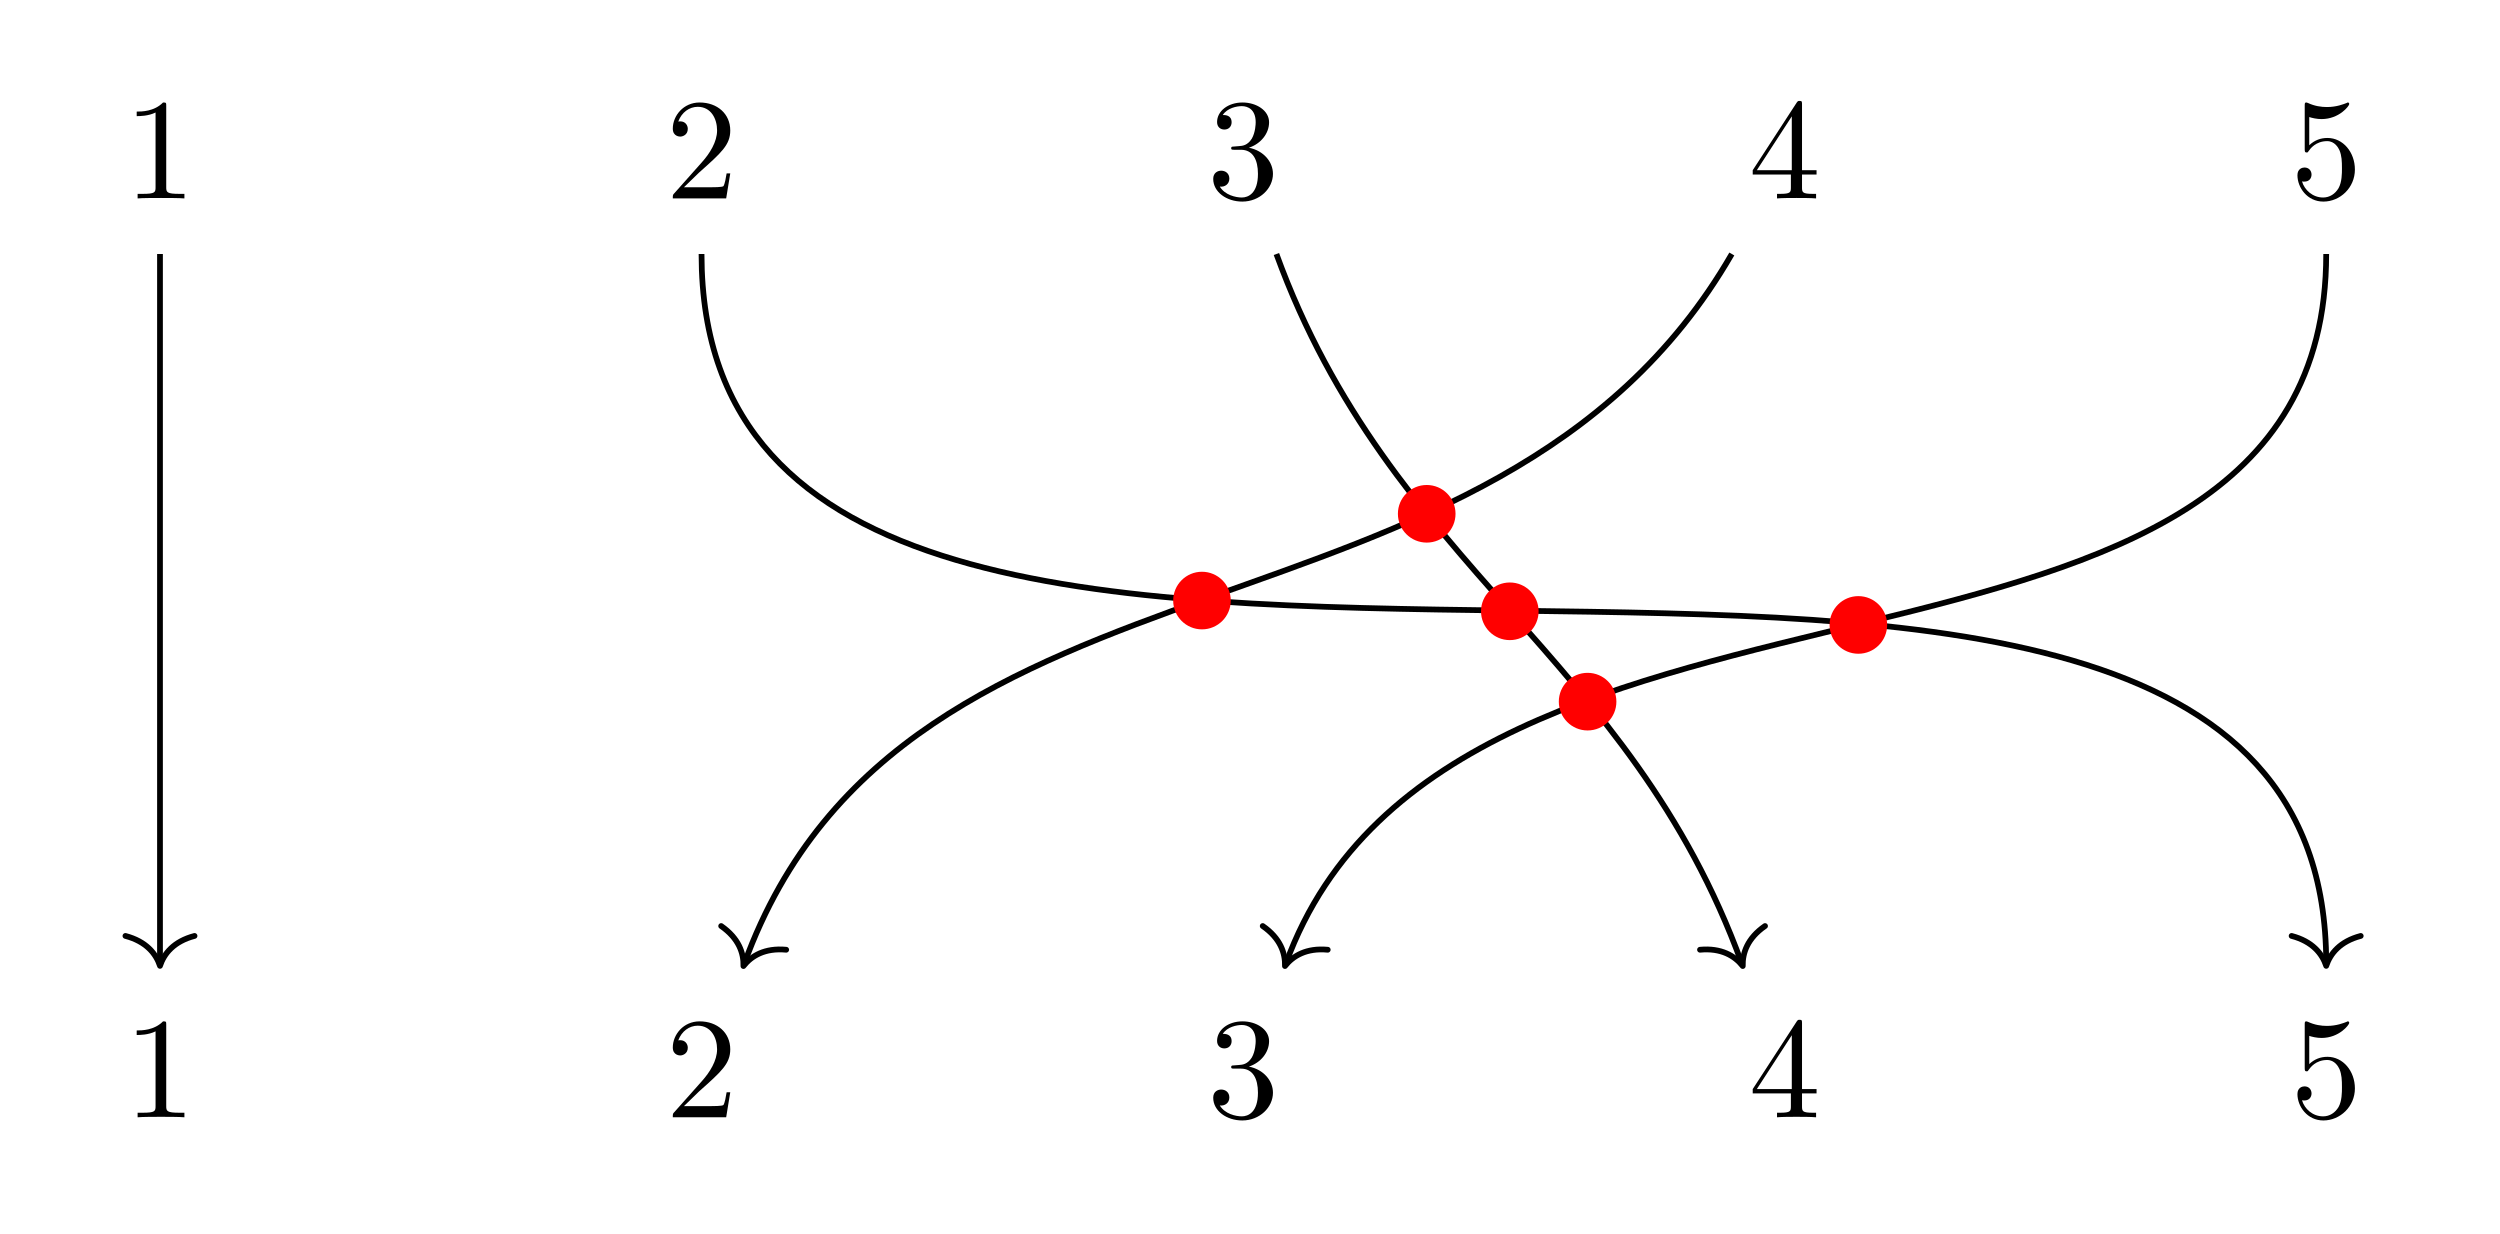
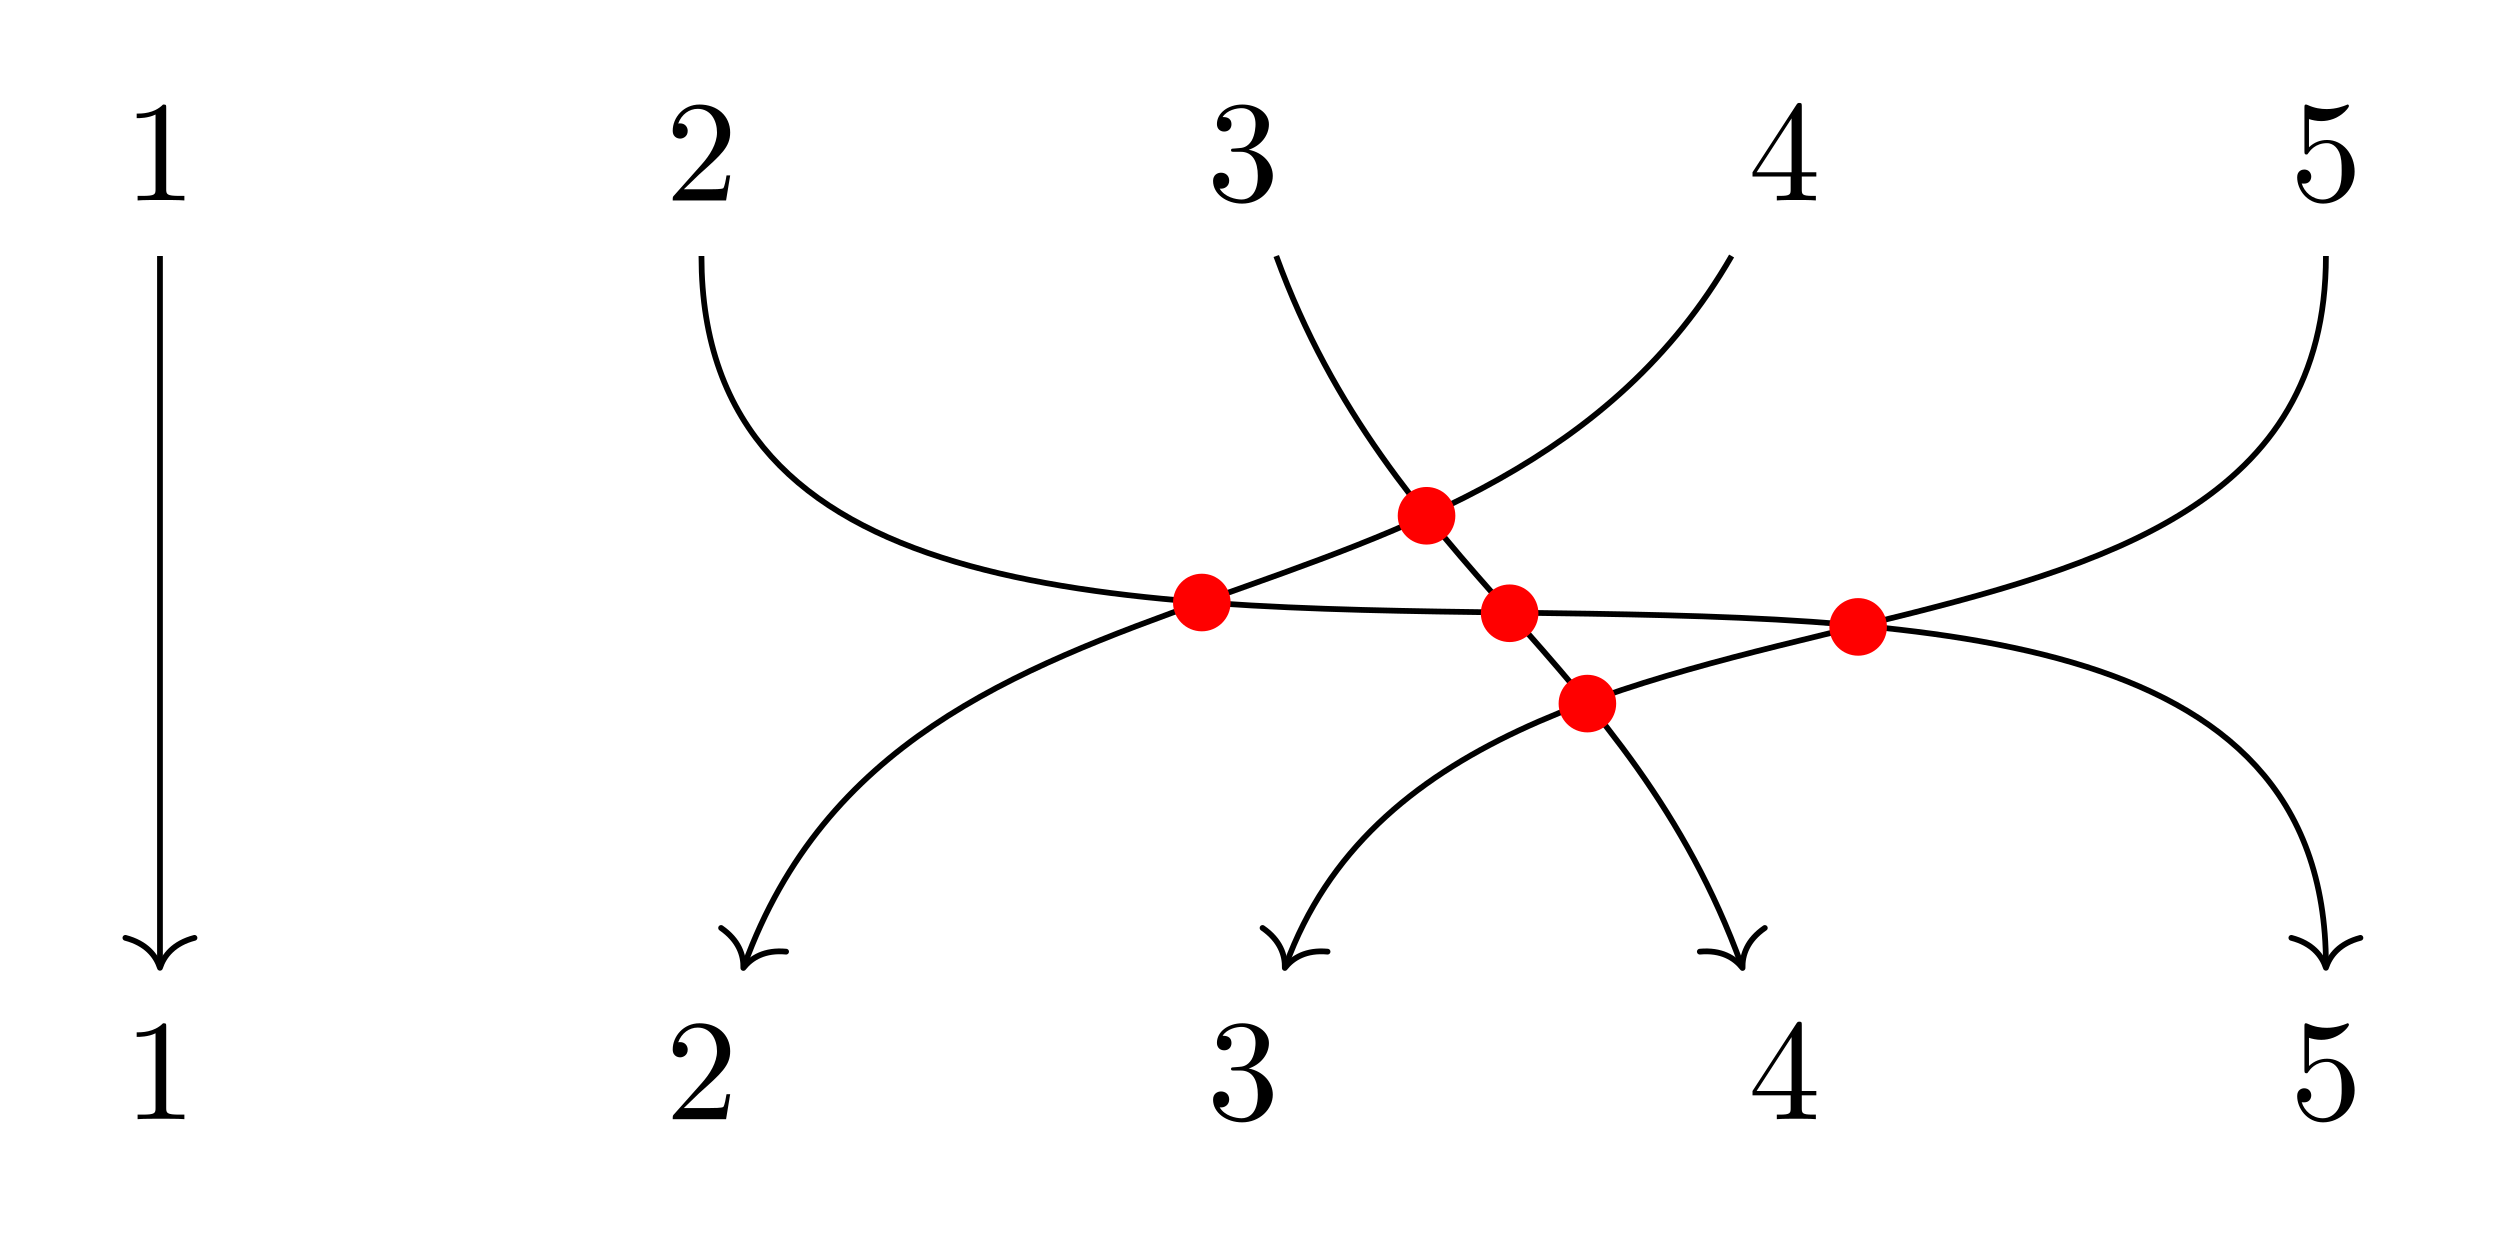
- <svg xmlns="http://www.w3.org/2000/svg" width="608pt" height="300pt" viewBox="0 0 608 300" version="1.1">
+ <svg xmlns="http://www.w3.org/2000/svg" width="608px" height="300px" viewBox="0 0 608 300" version="1.1">
  <g id="surface1">
-     <path style=" stroke:none;fill-rule:nonzero;fill:rgb(0%,0%,0%);fill-opacity:1;" d="M 40.426 25.812 C 40.426 24.984 40.426 24.926 39.652 24.926 C 37.5 27.137 34.406 27.137 33.246 27.137 L 33.246 28.242 C 33.965 28.242 36.062 28.242 37.832 27.359 L 37.832 45.492 C 37.832 46.762 37.777 47.148 34.629 47.148 L 33.469 47.148 L 33.469 48.254 C 34.684 48.145 37.777 48.145 39.156 48.145 C 40.539 48.145 43.574 48.145 44.848 48.254 L 44.848 47.148 L 43.688 47.148 C 40.539 47.148 40.426 46.762 40.426 45.492 Z M 40.426 25.812 " />
-     <path style=" stroke:none;fill-rule:nonzero;fill:rgb(0%,0%,0%);fill-opacity:1;" d="M 166.332 45.547 L 170.031 41.953 C 175.5 37.09 177.598 35.211 177.598 31.727 C 177.598 27.691 174.449 24.926 170.141 24.926 C 166.219 24.926 163.625 28.133 163.625 31.285 C 163.625 33.219 165.336 33.219 165.445 33.219 C 166.055 33.219 167.27 32.777 167.27 31.34 C 167.27 30.457 166.66 29.516 165.445 29.516 C 165.172 29.516 165.059 29.516 164.949 29.57 C 165.777 27.305 167.656 25.977 169.699 25.977 C 172.902 25.977 174.395 28.852 174.395 31.727 C 174.395 34.492 172.629 37.309 170.695 39.465 L 164.012 46.984 C 163.625 47.371 163.625 47.426 163.625 48.254 L 176.605 48.254 L 177.598 42.176 L 176.715 42.176 C 176.547 43.223 176.273 44.773 175.941 45.27 C 175.664 45.547 173.398 45.547 172.629 45.547 Z M 166.332 45.547 " />
-     <path style=" stroke:none;fill-rule:nonzero;fill:rgb(0%,0%,0%);fill-opacity:1;" d="M 303.727 35.926 C 306.598 34.988 308.641 32.5 308.641 29.738 C 308.641 26.863 305.547 24.926 302.18 24.926 C 298.645 24.926 295.992 27.027 295.992 29.68 C 295.992 30.844 296.766 31.504 297.762 31.504 C 298.863 31.504 299.527 30.73 299.527 29.738 C 299.527 27.969 297.926 27.969 297.375 27.969 C 298.477 26.254 300.797 25.812 302.012 25.812 C 303.449 25.812 305.383 26.586 305.383 29.738 C 305.383 30.125 305.328 32.168 304.445 33.715 C 303.395 35.375 302.18 35.484 301.297 35.539 C 301.02 35.539 300.191 35.652 299.914 35.652 C 299.637 35.652 299.418 35.707 299.418 36.039 C 299.418 36.426 299.637 36.426 300.246 36.426 L 301.793 36.426 C 304.664 36.426 305.934 38.801 305.934 42.285 C 305.934 47.039 303.559 48.035 302.012 48.035 C 300.523 48.035 297.871 47.426 296.656 45.379 C 297.871 45.547 298.977 44.773 298.977 43.445 C 298.977 42.176 298.035 41.512 296.988 41.512 C 296.16 41.512 295.055 42.008 295.055 43.5 C 295.055 46.707 298.312 49.027 302.125 49.027 C 306.375 49.027 309.582 45.82 309.582 42.285 C 309.582 39.41 307.371 36.645 303.727 35.926 Z M 303.727 35.926 " />
-     <path style=" stroke:none;fill-rule:nonzero;fill:rgb(0%,0%,0%);fill-opacity:1;" d="M 435.543 42.449 L 435.543 45.547 C 435.543 46.762 435.488 47.148 432.891 47.148 L 432.172 47.148 L 432.172 48.254 C 433.609 48.145 435.43 48.145 436.867 48.145 C 438.359 48.145 440.238 48.145 441.672 48.254 L 441.672 47.148 L 440.898 47.148 C 438.305 47.148 438.25 46.762 438.25 45.547 L 438.25 42.449 L 441.785 42.449 L 441.785 41.398 L 438.25 41.398 L 438.25 25.426 C 438.25 24.762 438.25 24.539 437.695 24.539 C 437.363 24.539 437.254 24.539 436.977 24.926 L 426.262 41.398 L 426.262 42.449 Z M 435.762 41.398 L 427.258 41.398 L 435.762 28.301 Z M 435.762 41.398 " />
-     <path style=" stroke:none;fill-rule:nonzero;fill:rgb(0%,0%,0%);fill-opacity:1;" d="M 572.711 41.234 C 572.711 37.031 569.84 33.551 566.031 33.551 C 564.371 33.551 562.883 34.102 561.609 35.32 L 561.609 28.465 C 562.273 28.688 563.434 28.961 564.594 28.961 C 568.902 28.961 571.332 25.758 571.332 25.312 C 571.332 25.094 571.223 24.926 571 24.926 C 570.945 24.926 570.891 24.926 570.723 25.039 C 570.008 25.312 568.293 26.031 565.918 26.031 C 564.539 26.031 562.938 25.812 561.281 25.039 C 561.004 24.926 560.949 24.926 560.836 24.926 C 560.508 24.926 560.508 25.203 560.508 25.812 L 560.508 36.148 C 560.508 36.812 560.508 37.09 561.004 37.09 C 561.223 37.09 561.336 36.977 561.445 36.758 C 561.832 36.203 563.156 34.324 565.973 34.324 C 567.797 34.324 568.68 35.926 568.957 36.535 C 569.508 37.863 569.562 39.188 569.562 40.957 C 569.562 42.176 569.562 44.273 568.734 45.766 C 567.906 47.148 566.582 48.035 564.98 48.035 C 562.438 48.035 560.449 46.211 559.844 44.109 C 559.953 44.164 560.062 44.164 560.449 44.164 C 561.609 44.164 562.164 43.336 562.164 42.449 C 562.164 41.621 561.609 40.738 560.449 40.738 C 559.953 40.738 558.738 41.012 558.738 42.617 C 558.738 45.602 561.113 49.027 565.035 49.027 C 569.121 49.027 572.711 45.656 572.711 41.234 Z M 572.711 41.234 " />
-     <path style=" stroke:none;fill-rule:nonzero;fill:rgb(0%,0%,0%);fill-opacity:1;" d="M 40.426 249.277 C 40.426 248.449 40.426 248.395 39.652 248.395 C 37.5 250.605 34.406 250.605 33.246 250.605 L 33.246 251.711 C 33.965 251.711 36.062 251.711 37.832 250.824 L 37.832 268.957 C 37.832 270.227 37.777 270.617 34.629 270.617 L 33.469 270.617 L 33.469 271.723 C 34.684 271.609 37.777 271.609 39.156 271.609 C 40.539 271.609 43.574 271.609 44.848 271.723 L 44.848 270.617 L 43.688 270.617 C 40.539 270.617 40.426 270.227 40.426 268.957 Z M 40.426 249.277 " />
-     <path style=" stroke:none;fill-rule:nonzero;fill:rgb(0%,0%,0%);fill-opacity:1;" d="M 166.332 269.012 L 170.031 265.418 C 175.5 260.555 177.598 258.676 177.598 255.191 C 177.598 251.156 174.449 248.395 170.141 248.395 C 166.219 248.395 163.625 251.602 163.625 254.75 C 163.625 256.684 165.336 256.684 165.445 256.684 C 166.055 256.684 167.27 256.242 167.27 254.805 C 167.27 253.922 166.66 252.98 165.445 252.98 C 165.172 252.98 165.059 252.98 164.949 253.039 C 165.777 250.77 167.656 249.445 169.699 249.445 C 172.902 249.445 174.395 252.32 174.395 255.191 C 174.395 257.957 172.629 260.777 170.695 262.934 L 164.012 270.449 C 163.625 270.836 163.625 270.891 163.625 271.723 L 176.605 271.723 L 177.598 265.641 L 176.715 265.641 C 176.547 266.691 176.273 268.238 175.941 268.734 C 175.664 269.012 173.398 269.012 172.629 269.012 Z M 166.332 269.012 " />
-     <path style=" stroke:none;fill-rule:nonzero;fill:rgb(0%,0%,0%);fill-opacity:1;" d="M 303.727 259.395 C 306.598 258.453 308.641 255.969 308.641 253.203 C 308.641 250.328 305.547 248.395 302.18 248.395 C 298.645 248.395 295.992 250.496 295.992 253.148 C 295.992 254.309 296.766 254.973 297.762 254.973 C 298.863 254.973 299.527 254.199 299.527 253.203 C 299.527 251.434 297.926 251.434 297.375 251.434 C 298.477 249.719 300.797 249.277 302.012 249.277 C 303.449 249.277 305.383 250.051 305.383 253.203 C 305.383 253.59 305.328 255.637 304.445 257.184 C 303.395 258.84 302.18 258.953 301.297 259.008 C 301.02 259.008 300.191 259.117 299.914 259.117 C 299.637 259.117 299.418 259.172 299.418 259.504 C 299.418 259.891 299.637 259.891 300.246 259.891 L 301.793 259.891 C 304.664 259.891 305.934 262.27 305.934 265.75 C 305.934 270.504 303.559 271.5 302.012 271.5 C 300.523 271.5 297.871 270.891 296.656 268.848 C 297.871 269.012 298.977 268.238 298.977 266.91 C 298.977 265.641 298.035 264.977 296.988 264.977 C 296.16 264.977 295.055 265.473 295.055 266.969 C 295.055 270.172 298.312 272.496 302.125 272.496 C 306.375 272.496 309.582 269.289 309.582 265.75 C 309.582 262.875 307.371 260.113 303.727 259.395 Z M 303.727 259.395 " />
-     <path style=" stroke:none;fill-rule:nonzero;fill:rgb(0%,0%,0%);fill-opacity:1;" d="M 435.543 265.918 L 435.543 269.012 C 435.543 270.227 435.488 270.617 432.891 270.617 L 432.172 270.617 L 432.172 271.723 C 433.609 271.609 435.43 271.609 436.867 271.609 C 438.359 271.609 440.238 271.609 441.672 271.723 L 441.672 270.617 L 440.898 270.617 C 438.305 270.617 438.25 270.227 438.25 269.012 L 438.25 265.918 L 441.785 265.918 L 441.785 264.867 L 438.25 264.867 L 438.25 248.891 C 438.25 248.227 438.25 248.008 437.695 248.008 C 437.363 248.008 437.254 248.008 436.977 248.395 L 426.262 264.867 L 426.262 265.918 Z M 435.762 264.867 L 427.258 264.867 L 435.762 251.766 Z M 435.762 264.867 " />
-     <path style=" stroke:none;fill-rule:nonzero;fill:rgb(0%,0%,0%);fill-opacity:1;" d="M 572.711 264.699 C 572.711 260.5 569.84 257.016 566.031 257.016 C 564.371 257.016 562.883 257.57 561.609 258.785 L 561.609 251.93 C 562.273 252.152 563.434 252.43 564.594 252.43 C 568.902 252.43 571.332 249.223 571.332 248.781 C 571.332 248.559 571.223 248.395 571 248.395 C 570.945 248.395 570.891 248.395 570.723 248.504 C 570.008 248.781 568.293 249.5 565.918 249.5 C 564.539 249.5 562.938 249.277 561.281 248.504 C 561.004 248.395 560.949 248.395 560.836 248.395 C 560.508 248.395 560.508 248.672 560.508 249.277 L 560.508 259.613 C 560.508 260.277 560.508 260.555 561.004 260.555 C 561.223 260.555 561.336 260.445 561.445 260.223 C 561.832 259.672 563.156 257.789 565.973 257.789 C 567.797 257.789 568.68 259.395 568.957 260.004 C 569.508 261.328 569.562 262.656 569.562 264.426 C 569.562 265.641 569.562 267.742 568.734 269.234 C 567.906 270.617 566.582 271.5 564.98 271.5 C 562.438 271.5 560.449 269.676 559.844 267.574 C 559.953 267.629 560.062 267.629 560.449 267.629 C 561.609 267.629 562.164 266.801 562.164 265.918 C 562.164 265.086 561.609 264.203 560.449 264.203 C 559.953 264.203 558.738 264.48 558.738 266.082 C 558.738 269.066 561.113 272.496 565.035 272.496 C 569.121 272.496 572.711 269.121 572.711 264.699 Z M 572.711 264.699 " />
-     <path style="fill:none;stroke-width:0.398;stroke-linecap:butt;stroke-linejoin:miter;stroke:rgb(0%,0%,0%);stroke-opacity:1;stroke-miterlimit:10;" d="M -74.941 57.192 L -74.941 8.172 " transform="matrix(3.51488,0,0,-3.517716,302.3183,262.9582)" />
-     <path style="fill:none;stroke-width:0.398;stroke-linecap:round;stroke-linejoin:round;stroke:rgb(0%,0%,0%);stroke-opacity:1;stroke-miterlimit:10;" d="M -2.072 2.391 C -1.695 0.956 -0.851 0.28 -0.002 0.001 C -0.851 -0.278 -1.695 -0.957 -2.072 -2.39 " transform="matrix(0,3.517716,3.51488,0,38.9061,234.9068)" />
-     <path style="fill:none;stroke-width:0.398;stroke-linecap:butt;stroke-linejoin:miter;stroke:rgb(0%,0%,0%);stroke-opacity:1;stroke-miterlimit:10;" d="M -37.471 57.192 C -37.471 9.454 74.943 55.515 74.943 8.172 " transform="matrix(3.51488,0,0,-3.517716,302.3183,262.9582)" />
-     <path style="fill:none;stroke-width:0.398;stroke-linecap:round;stroke-linejoin:round;stroke:rgb(0%,0%,0%);stroke-opacity:1;stroke-miterlimit:10;" d="M -2.072 2.389 C -1.695 0.956 -0.851 0.28 -0.002 0.001 C -0.851 -0.278 -1.695 -0.958 -2.072 -2.392 " transform="matrix(0,3.517716,3.51488,0,565.7306,234.9068)" />
-     <path style="fill:none;stroke-width:0.398;stroke-linecap:butt;stroke-linejoin:miter;stroke:rgb(0%,0%,0%);stroke-opacity:1;stroke-miterlimit:10;" d="M 2.305 57.192 C 10.186 35.546 26.764 29.422 34.503 8.149 " transform="matrix(3.51488,0,0,-3.517716,302.3183,262.9582)" />
-     <path style="fill:none;stroke-width:0.398;stroke-linecap:round;stroke-linejoin:round;stroke:rgb(0%,0%,0%);stroke-opacity:1;stroke-miterlimit:10;" d="M -2.071 2.392 C -1.696 0.957 -0.848 0.281 -0.002 0.001 C -0.85 -0.278 -1.694 -0.956 -2.07 -2.39 " transform="matrix(1.20367,3.309785,3.307117,-1.204642,423.8379,234.9482)" />
-     <path style="fill:none;stroke-width:0.398;stroke-linecap:butt;stroke-linejoin:miter;stroke:rgb(0%,0%,0%);stroke-opacity:1;stroke-miterlimit:10;" d="M 33.816 57.192 C 17.32 28.624 -23.36 38.772 -34.505 8.149 " transform="matrix(3.51488,0,0,-3.517716,302.3183,262.9582)" />
-     <path style="fill:none;stroke-width:0.398;stroke-linecap:round;stroke-linejoin:round;stroke:rgb(0%,0%,0%);stroke-opacity:1;stroke-miterlimit:10;" d="M -2.071 2.392 C -1.694 0.955 -0.851 0.28 -0.002 0.001 C -0.849 -0.278 -1.691 -0.956 -2.072 -2.39 " transform="matrix(-1.203635,3.309785,3.307117,1.204606,180.7987,234.9482)" />
-     <path style="fill:none;stroke-width:0.398;stroke-linecap:butt;stroke-linejoin:miter;stroke:rgb(0%,0%,0%);stroke-opacity:1;stroke-miterlimit:10;" d="M 74.943 57.192 C 74.943 23.101 14.491 39.809 2.966 8.149 " transform="matrix(3.51488,0,0,-3.517716,302.3183,262.9582)" />
-     <path style="fill:none;stroke-width:0.398;stroke-linecap:round;stroke-linejoin:round;stroke:rgb(0%,0%,0%);stroke-opacity:1;stroke-miterlimit:10;" d="M -2.07 2.391 C -1.695 0.957 -0.851 0.279 -0.002 -0.001 C -0.848 -0.279 -1.696 -0.955 -2.072 -2.39 " transform="matrix(-1.20367,3.309785,3.307117,1.204642,312.5049,234.9482)" />
-     <path style=" stroke:none;fill-rule:nonzero;fill:rgb(100%,0%,0%);fill-opacity:1;" d="M 374.188 148.668 C 374.188 144.797 371.051 141.66 367.188 141.66 C 363.32 141.66 360.184 144.797 360.184 148.668 C 360.184 152.539 363.32 155.676 367.188 155.676 C 371.051 155.676 374.188 152.539 374.188 148.668 Z M 374.188 148.668 " />
-     <path style=" stroke:none;fill-rule:nonzero;fill:rgb(100%,0%,0%);fill-opacity:1;" d="M 299.32 146.055 C 299.32 142.188 296.184 139.051 292.316 139.051 C 288.453 139.051 285.316 142.188 285.316 146.055 C 285.316 149.926 288.453 153.062 292.316 153.062 C 296.184 153.062 299.32 149.926 299.32 146.055 Z M 299.32 146.055 " />
-     <path style=" stroke:none;fill-rule:nonzero;fill:rgb(100%,0%,0%);fill-opacity:1;" d="M 458.953 151.984 C 458.953 148.113 455.82 144.977 451.953 144.977 C 448.09 144.977 444.953 148.113 444.953 151.984 C 444.953 155.855 448.09 158.992 451.953 158.992 C 455.82 158.992 458.953 155.855 458.953 151.984 Z M 458.953 151.984 " />
-     <path style=" stroke:none;fill-rule:nonzero;fill:rgb(100%,0%,0%);fill-opacity:1;" d="M 353.984 124.953 C 353.984 121.086 350.852 117.949 346.984 117.949 C 343.105 117.949 339.969 121.086 339.969 124.953 C 339.969 128.824 343.105 131.961 346.984 131.961 C 350.852 131.961 353.984 128.824 353.984 124.953 Z M 353.984 124.953 " />
-     <path style=" stroke:none;fill-rule:nonzero;fill:rgb(100%,0%,0%);fill-opacity:1;" d="M 393.105 170.641 C 393.105 166.77 389.969 163.633 386.102 163.633 C 382.238 163.633 379.102 166.77 379.102 170.641 C 379.102 174.512 382.238 177.648 386.102 177.648 C 389.969 177.648 393.105 174.512 393.105 170.641 Z M 393.105 170.641 " />
+     <path style=" stroke:none;fill-rule:nonzero;fill:rgb(0%,0%,0%);fill-opacity:1;" d="M 40.422 26.305 C 40.422 25.477 40.422 25.422 39.648 25.422 C 37.496 27.633 34.402 27.633 33.242 27.633 L 33.242 28.738 C 33.961 28.738 36.059 28.738 37.828 27.852 L 37.828 45.98 C 37.828 47.254 37.773 47.641 34.625 47.641 L 33.465 47.641 L 33.465 48.746 C 34.68 48.633 37.773 48.633 39.152 48.633 C 40.531 48.633 43.57 48.633 44.84 48.746 L 44.84 47.641 L 43.68 47.641 C 40.531 47.641 40.422 47.254 40.422 45.98 Z M 40.422 26.305 " />
+     <path style=" stroke:none;fill-rule:nonzero;fill:rgb(0%,0%,0%);fill-opacity:1;" d="M 166.309 46.035 L 170.012 42.445 C 175.477 37.578 177.578 35.699 177.578 32.219 C 177.578 28.184 174.43 25.422 170.121 25.422 C 166.199 25.422 163.605 28.625 163.605 31.777 C 163.605 33.711 165.316 33.711 165.426 33.711 C 166.035 33.711 167.25 33.27 167.25 31.832 C 167.25 30.949 166.641 30.008 165.426 30.008 C 165.152 30.008 165.039 30.008 164.93 30.062 C 165.758 27.797 167.637 26.469 169.68 26.469 C 172.883 26.469 174.375 29.344 174.375 32.219 C 174.375 34.98 172.605 37.801 170.672 39.957 L 163.992 47.473 C 163.605 47.859 163.605 47.914 163.605 48.746 L 176.582 48.746 L 177.578 42.664 L 176.691 42.664 C 176.527 43.715 176.25 45.262 175.918 45.758 C 175.645 46.035 173.379 46.035 172.605 46.035 Z M 166.309 46.035 " />
+     <path style=" stroke:none;fill-rule:nonzero;fill:rgb(0%,0%,0%);fill-opacity:1;" d="M 303.688 36.418 C 306.559 35.48 308.605 32.992 308.605 30.23 C 308.605 27.355 305.512 25.422 302.141 25.422 C 298.609 25.422 295.957 27.52 295.957 30.172 C 295.957 31.336 296.73 31.996 297.723 31.996 C 298.828 31.996 299.492 31.223 299.492 30.23 C 299.492 28.461 297.891 28.461 297.336 28.461 C 298.441 26.746 300.762 26.305 301.977 26.305 C 303.414 26.305 305.344 27.078 305.344 30.23 C 305.344 30.617 305.289 32.66 304.406 34.207 C 303.355 35.867 302.141 35.977 301.258 36.031 C 300.984 36.031 300.152 36.145 299.879 36.145 C 299.602 36.145 299.383 36.199 299.383 36.531 C 299.383 36.918 299.602 36.918 300.211 36.918 L 301.754 36.918 C 304.629 36.918 305.898 39.293 305.898 42.773 C 305.898 47.527 303.523 48.523 301.977 48.523 C 300.484 48.523 297.836 47.914 296.621 45.871 C 297.836 46.035 298.938 45.262 298.938 43.938 C 298.938 42.664 298 42 296.949 42 C 296.121 42 295.02 42.5 295.02 43.992 C 295.02 47.195 298.277 49.52 302.086 49.52 C 306.34 49.52 309.543 46.312 309.543 42.773 C 309.543 39.902 307.332 37.137 303.688 36.418 Z M 303.688 36.418 " />
+     <path style=" stroke:none;fill-rule:nonzero;fill:rgb(0%,0%,0%);fill-opacity:1;" d="M 435.488 42.941 L 435.488 46.035 C 435.488 47.254 435.434 47.641 432.84 47.641 L 432.121 47.641 L 432.121 48.746 C 433.555 48.633 435.379 48.633 436.812 48.633 C 438.305 48.633 440.184 48.633 441.617 48.746 L 441.617 47.641 L 440.848 47.641 C 438.25 47.641 438.195 47.254 438.195 46.035 L 438.195 42.941 L 441.73 42.941 L 441.73 41.891 L 438.195 41.891 L 438.195 25.918 C 438.195 25.254 438.195 25.035 437.645 25.035 C 437.312 25.035 437.199 25.035 436.926 25.422 L 426.211 41.891 L 426.211 42.941 Z M 435.711 41.891 L 427.203 41.891 L 435.711 28.793 Z M 435.711 41.891 " />
+     <path style=" stroke:none;fill-rule:nonzero;fill:rgb(0%,0%,0%);fill-opacity:1;" d="M 572.645 41.727 C 572.645 37.523 569.77 34.043 565.961 34.043 C 564.305 34.043 562.812 34.594 561.543 35.812 L 561.543 28.957 C 562.203 29.18 563.363 29.453 564.523 29.453 C 568.832 29.453 571.262 26.25 571.262 25.809 C 571.262 25.586 571.152 25.422 570.93 25.422 C 570.875 25.422 570.82 25.422 570.656 25.531 C 569.938 25.809 568.227 26.527 565.852 26.527 C 564.469 26.527 562.867 26.305 561.211 25.531 C 560.934 25.422 560.879 25.422 560.77 25.422 C 560.438 25.422 560.438 25.695 560.438 26.305 L 560.438 36.641 C 560.438 37.305 560.438 37.578 560.934 37.578 C 561.156 37.578 561.266 37.469 561.375 37.25 C 561.762 36.695 563.09 34.816 565.906 34.816 C 567.727 34.816 568.609 36.418 568.887 37.027 C 569.441 38.355 569.496 39.68 569.496 41.449 C 569.496 42.664 569.496 44.766 568.668 46.258 C 567.84 47.641 566.512 48.523 564.91 48.523 C 562.371 48.523 560.383 46.699 559.773 44.598 C 559.887 44.656 559.996 44.656 560.383 44.656 C 561.543 44.656 562.094 43.824 562.094 42.941 C 562.094 42.113 561.543 41.227 560.383 41.227 C 559.887 41.227 558.672 41.504 558.672 43.105 C 558.672 46.09 561.047 49.52 564.965 49.52 C 569.055 49.52 572.645 46.148 572.645 41.727 Z M 572.645 41.727 " />
+     <path style=" stroke:none;fill-rule:nonzero;fill:rgb(0%,0%,0%);fill-opacity:1;" d="M 40.422 249.742 C 40.422 248.914 40.422 248.859 39.648 248.859 C 37.496 251.07 34.402 251.07 33.242 251.07 L 33.242 252.176 C 33.961 252.176 36.059 252.176 37.828 251.293 L 37.828 269.422 C 37.828 270.691 37.773 271.078 34.625 271.078 L 33.465 271.078 L 33.465 272.184 C 34.68 272.074 37.773 272.074 39.152 272.074 C 40.531 272.074 43.57 272.074 44.84 272.184 L 44.84 271.078 L 43.68 271.078 C 40.531 271.078 40.422 270.691 40.422 269.422 Z M 40.422 249.742 " />
+     <path style=" stroke:none;fill-rule:nonzero;fill:rgb(0%,0%,0%);fill-opacity:1;" d="M 166.309 269.477 L 170.012 265.883 C 175.477 261.02 177.578 259.141 177.578 255.656 C 177.578 251.621 174.43 248.859 170.121 248.859 C 166.199 248.859 163.605 252.066 163.605 255.215 C 163.605 257.148 165.316 257.148 165.426 257.148 C 166.035 257.148 167.25 256.707 167.25 255.27 C 167.25 254.387 166.641 253.445 165.426 253.445 C 165.152 253.445 165.039 253.445 164.93 253.504 C 165.758 251.234 167.637 249.91 169.68 249.91 C 172.883 249.91 174.375 252.785 174.375 255.656 C 174.375 258.422 172.605 261.238 170.672 263.395 L 163.992 270.914 C 163.605 271.301 163.605 271.355 163.605 272.184 L 176.582 272.184 L 177.578 266.105 L 176.691 266.105 C 176.527 267.152 176.25 268.703 175.918 269.199 C 175.645 269.477 173.379 269.477 172.605 269.477 Z M 166.309 269.477 " />
+     <path style=" stroke:none;fill-rule:nonzero;fill:rgb(0%,0%,0%);fill-opacity:1;" d="M 303.688 259.859 C 306.559 258.918 308.605 256.43 308.605 253.668 C 308.605 250.793 305.512 248.859 302.141 248.859 C 298.609 248.859 295.957 250.961 295.957 253.613 C 295.957 254.773 296.73 255.438 297.723 255.438 C 298.828 255.438 299.492 254.664 299.492 253.668 C 299.492 251.898 297.891 251.898 297.336 251.898 C 298.441 250.188 300.762 249.742 301.977 249.742 C 303.414 249.742 305.344 250.516 305.344 253.668 C 305.344 254.055 305.289 256.102 304.406 257.648 C 303.355 259.305 302.141 259.418 301.258 259.473 C 300.984 259.473 300.152 259.582 299.879 259.582 C 299.602 259.582 299.383 259.637 299.383 259.969 C 299.383 260.355 299.602 260.355 300.211 260.355 L 301.754 260.355 C 304.629 260.355 305.898 262.73 305.898 266.215 C 305.898 270.969 303.523 271.961 301.977 271.961 C 300.484 271.961 297.836 271.355 296.621 269.309 C 297.836 269.477 298.938 268.703 298.938 267.375 C 298.938 266.105 298 265.441 296.949 265.441 C 296.121 265.441 295.02 265.938 295.02 267.43 C 295.02 270.637 298.277 272.957 302.086 272.957 C 306.34 272.957 309.543 269.75 309.543 266.215 C 309.543 263.34 307.332 260.578 303.688 259.859 Z M 303.688 259.859 " />
+     <path style=" stroke:none;fill-rule:nonzero;fill:rgb(0%,0%,0%);fill-opacity:1;" d="M 435.488 266.379 L 435.488 269.477 C 435.488 270.691 435.434 271.078 432.84 271.078 L 432.121 271.078 L 432.121 272.184 C 433.555 272.074 435.379 272.074 436.812 272.074 C 438.305 272.074 440.184 272.074 441.617 272.184 L 441.617 271.078 L 440.848 271.078 C 438.25 271.078 438.195 270.691 438.195 269.477 L 438.195 266.379 L 441.73 266.379 L 441.73 265.328 L 438.195 265.328 L 438.195 249.355 C 438.195 248.695 438.195 248.473 437.645 248.473 C 437.312 248.473 437.199 248.473 436.926 248.859 L 426.211 265.328 L 426.211 266.379 Z M 435.711 265.328 L 427.203 265.328 L 435.711 252.23 Z M 435.711 265.328 " />
+     <path style=" stroke:none;fill-rule:nonzero;fill:rgb(0%,0%,0%);fill-opacity:1;" d="M 572.645 265.164 C 572.645 260.965 569.77 257.48 565.961 257.48 C 564.305 257.48 562.812 258.035 561.543 259.25 L 561.543 252.398 C 562.203 252.617 563.363 252.895 564.523 252.895 C 568.832 252.895 571.262 249.688 571.262 249.246 C 571.262 249.023 571.152 248.859 570.93 248.859 C 570.875 248.859 570.82 248.859 570.656 248.969 C 569.938 249.246 568.227 249.965 565.852 249.965 C 564.469 249.965 562.867 249.742 561.211 248.969 C 560.934 248.859 560.879 248.859 560.77 248.859 C 560.438 248.859 560.438 249.137 560.438 249.742 L 560.438 260.078 C 560.438 260.742 560.438 261.02 560.934 261.02 C 561.156 261.02 561.266 260.91 561.375 260.688 C 561.762 260.133 563.09 258.254 565.906 258.254 C 567.727 258.254 568.609 259.859 568.887 260.465 C 569.441 261.793 569.496 263.121 569.496 264.887 C 569.496 266.105 569.496 268.203 568.668 269.695 C 567.84 271.078 566.512 271.961 564.91 271.961 C 562.371 271.961 560.383 270.137 559.773 268.039 C 559.887 268.094 559.996 268.094 560.383 268.094 C 561.543 268.094 562.094 267.266 562.094 266.379 C 562.094 265.551 561.543 264.668 560.383 264.668 C 559.887 264.668 558.672 264.941 558.672 266.547 C 558.672 269.531 561.047 272.957 564.965 272.957 C 569.055 272.957 572.645 269.586 572.645 265.164 Z M 572.645 265.164 " />
+     <path style="fill:none;stroke-width:0.398;stroke-linecap:butt;stroke-linejoin:miter;stroke:rgb(0%,0%,0%);stroke-opacity:1;stroke-miterlimit:10;" d="M -74.941 57.192 L -74.941 8.173 " transform="matrix(3.514451,0,0,-3.517287,302.2814,263.4219)" />
+     <path style="fill:none;stroke-width:0.398;stroke-linecap:round;stroke-linejoin:round;stroke:rgb(0%,0%,0%);stroke-opacity:1;stroke-miterlimit:10;" d="M -2.072 2.39 C -1.696 0.956 -0.85 0.28 -0.002 0.001 C -0.85 -0.278 -1.696 -0.957 -2.072 -2.391 " transform="matrix(0,3.517287,3.514451,0,38.90135,235.374)" />
+     <path style="fill:none;stroke-width:0.398;stroke-linecap:butt;stroke-linejoin:miter;stroke:rgb(0%,0%,0%);stroke-opacity:1;stroke-miterlimit:10;" d="M -37.47 57.192 C -37.47 9.453 74.943 55.515 74.943 8.173 " transform="matrix(3.514451,0,0,-3.517287,302.2814,263.4219)" />
+     <path style="fill:none;stroke-width:0.398;stroke-linecap:round;stroke-linejoin:round;stroke:rgb(0%,0%,0%);stroke-opacity:1;stroke-miterlimit:10;" d="M -2.072 2.389 C -1.696 0.955 -0.85 0.28 -0.002 0.001 C -0.85 -0.278 -1.696 -0.957 -2.072 -2.391 " transform="matrix(0,3.517287,3.514451,0,565.6615,235.374)" />
+     <path style="fill:none;stroke-width:0.398;stroke-linecap:butt;stroke-linejoin:miter;stroke:rgb(0%,0%,0%);stroke-opacity:1;stroke-miterlimit:10;" d="M 2.305 57.192 C 10.186 35.547 26.764 29.422 34.503 8.149 " transform="matrix(3.514451,0,0,-3.517287,302.2814,263.4219)" />
+     <path style="fill:none;stroke-width:0.398;stroke-linecap:round;stroke-linejoin:round;stroke:rgb(0%,0%,0%);stroke-opacity:1;stroke-miterlimit:10;" d="M -2.071 2.392 C -1.696 0.956 -0.848 0.28 -0.001 0.001 C -0.851 -0.278 -1.694 -0.956 -2.07 -2.389 " transform="matrix(1.203523,3.309381,3.306713,-1.204495,423.7862,235.4154)" />
+     <path style="fill:none;stroke-width:0.398;stroke-linecap:butt;stroke-linejoin:miter;stroke:rgb(0%,0%,0%);stroke-opacity:1;stroke-miterlimit:10;" d="M 33.816 57.192 C 17.32 28.624 -23.36 38.772 -34.505 8.149 " transform="matrix(3.514451,0,0,-3.517287,302.2814,263.4219)" />
+     <path style="fill:none;stroke-width:0.398;stroke-linecap:round;stroke-linejoin:round;stroke:rgb(0%,0%,0%);stroke-opacity:1;stroke-miterlimit:10;" d="M -2.071 2.392 C -1.694 0.955 -0.852 0.28 -0.002 0.001 C -0.848 -0.278 -1.692 -0.957 -2.072 -2.389 " transform="matrix(-1.203488,3.309381,3.306713,1.204459,180.7767,235.4154)" />
+     <path style="fill:none;stroke-width:0.398;stroke-linecap:butt;stroke-linejoin:miter;stroke:rgb(0%,0%,0%);stroke-opacity:1;stroke-miterlimit:10;" d="M 74.943 57.192 C 74.943 23.101 14.491 39.809 2.965 8.149 " transform="matrix(3.514451,0,0,-3.517287,302.2814,263.4219)" />
+     <path style="fill:none;stroke-width:0.398;stroke-linecap:round;stroke-linejoin:round;stroke:rgb(0%,0%,0%);stroke-opacity:1;stroke-miterlimit:10;" d="M -2.071 2.39 C -1.694 0.957 -0.851 0.279 -0.002 0 C -0.848 -0.28 -1.696 -0.956 -2.072 -2.391 " transform="matrix(-1.203523,3.309381,3.306713,1.204495,312.4668,235.4154)" />
+     <path style=" stroke:none;fill-rule:nonzero;fill:rgb(100%,0%,0%);fill-opacity:1;" d="M 374.141 149.145 C 374.141 145.277 371.008 142.141 367.141 142.141 C 363.277 142.141 360.141 145.277 360.141 149.145 C 360.141 153.016 363.277 156.152 367.141 156.152 C 371.008 156.152 374.141 153.016 374.141 149.145 Z M 374.141 149.145 " />
+     <path style=" stroke:none;fill-rule:nonzero;fill:rgb(100%,0%,0%);fill-opacity:1;" d="M 299.281 146.535 C 299.281 142.664 296.148 139.527 292.281 139.527 C 288.418 139.527 285.281 142.664 285.281 146.535 C 285.281 150.402 288.418 153.539 292.281 153.539 C 296.148 153.539 299.281 150.402 299.281 146.535 Z M 299.281 146.535 " />
+     <path style=" stroke:none;fill-rule:nonzero;fill:rgb(100%,0%,0%);fill-opacity:1;" d="M 458.898 152.461 C 458.898 148.594 455.766 145.457 451.898 145.457 C 448.035 145.457 444.898 148.594 444.898 152.461 C 444.898 156.332 448.035 159.469 451.898 159.469 C 455.766 159.469 458.898 156.332 458.898 152.461 Z M 458.898 152.461 " />
+     <path style=" stroke:none;fill-rule:nonzero;fill:rgb(100%,0%,0%);fill-opacity:1;" d="M 353.941 125.434 C 353.941 121.566 350.809 118.43 346.941 118.43 C 343.062 118.43 339.93 121.566 339.93 125.434 C 339.93 129.305 343.062 132.441 346.941 132.441 C 350.809 132.441 353.941 129.305 353.941 125.434 Z M 353.941 125.434 " />
+     <path style=" stroke:none;fill-rule:nonzero;fill:rgb(100%,0%,0%);fill-opacity:1;" d="M 393.055 171.117 C 393.055 167.246 389.922 164.109 386.055 164.109 C 382.191 164.109 379.055 167.246 379.055 171.117 C 379.055 174.984 382.191 178.121 386.055 178.121 C 389.922 178.121 393.055 174.984 393.055 171.117 Z M 393.055 171.117 " />
  </g>
</svg>
